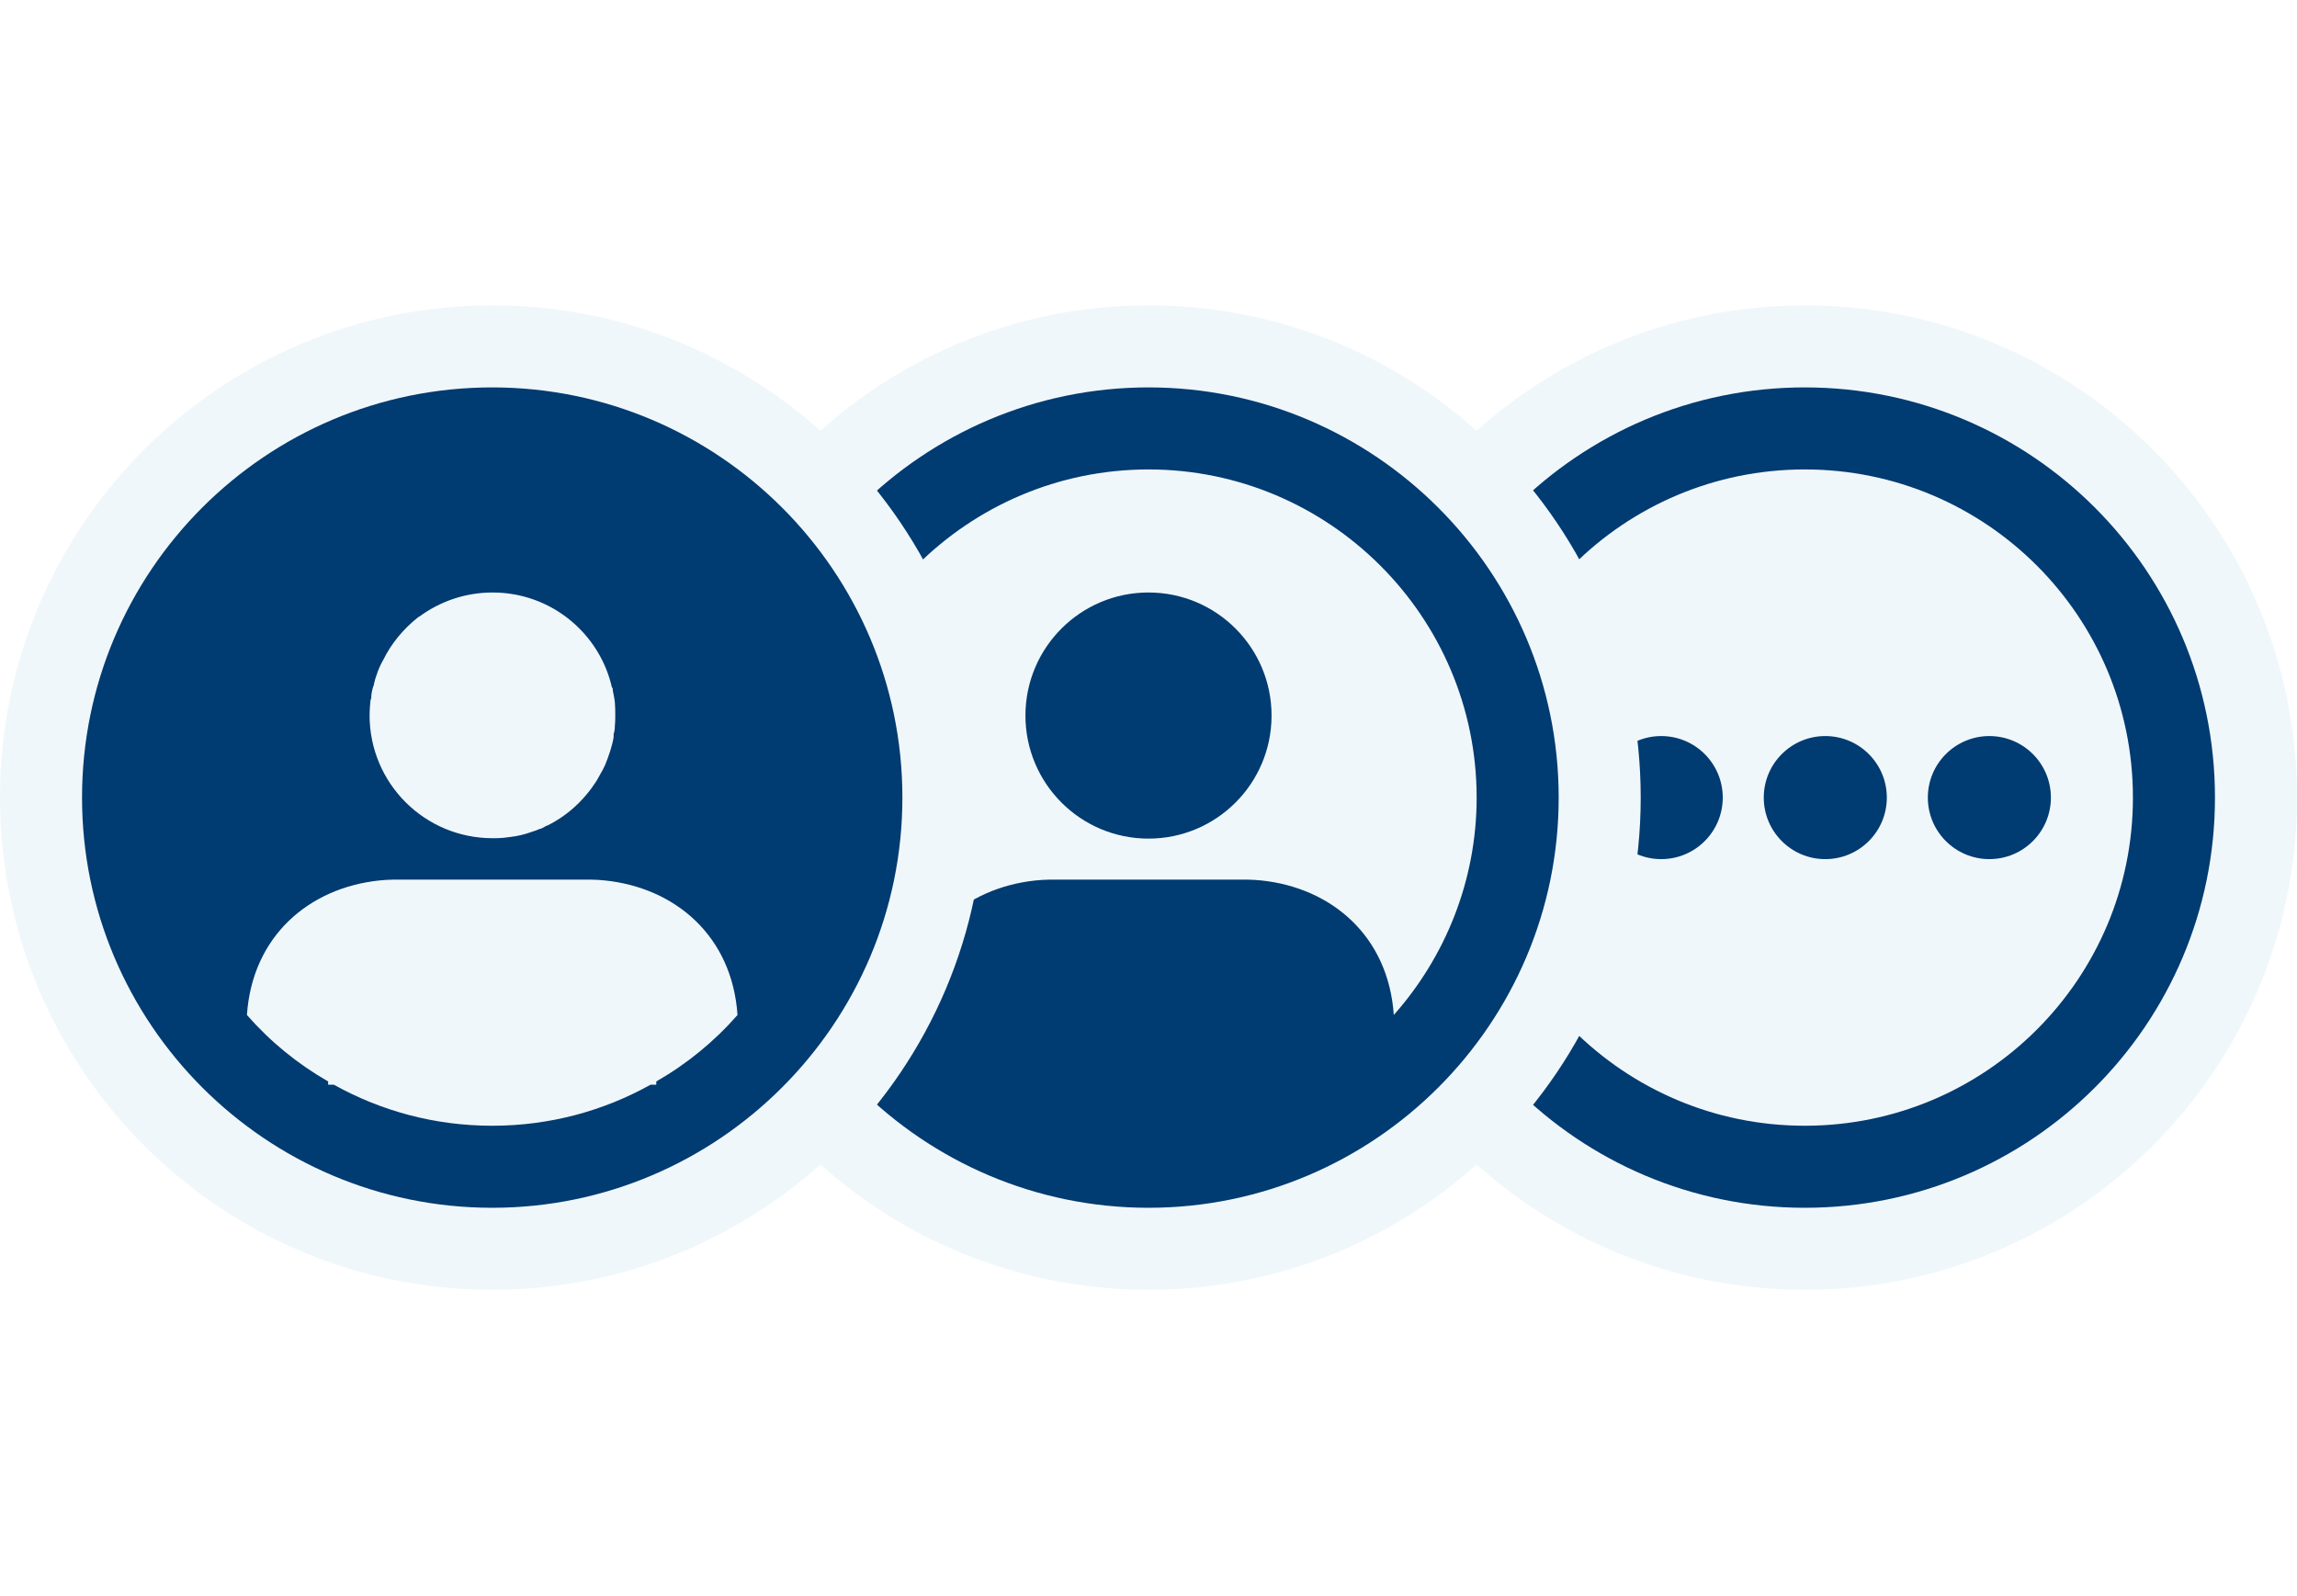
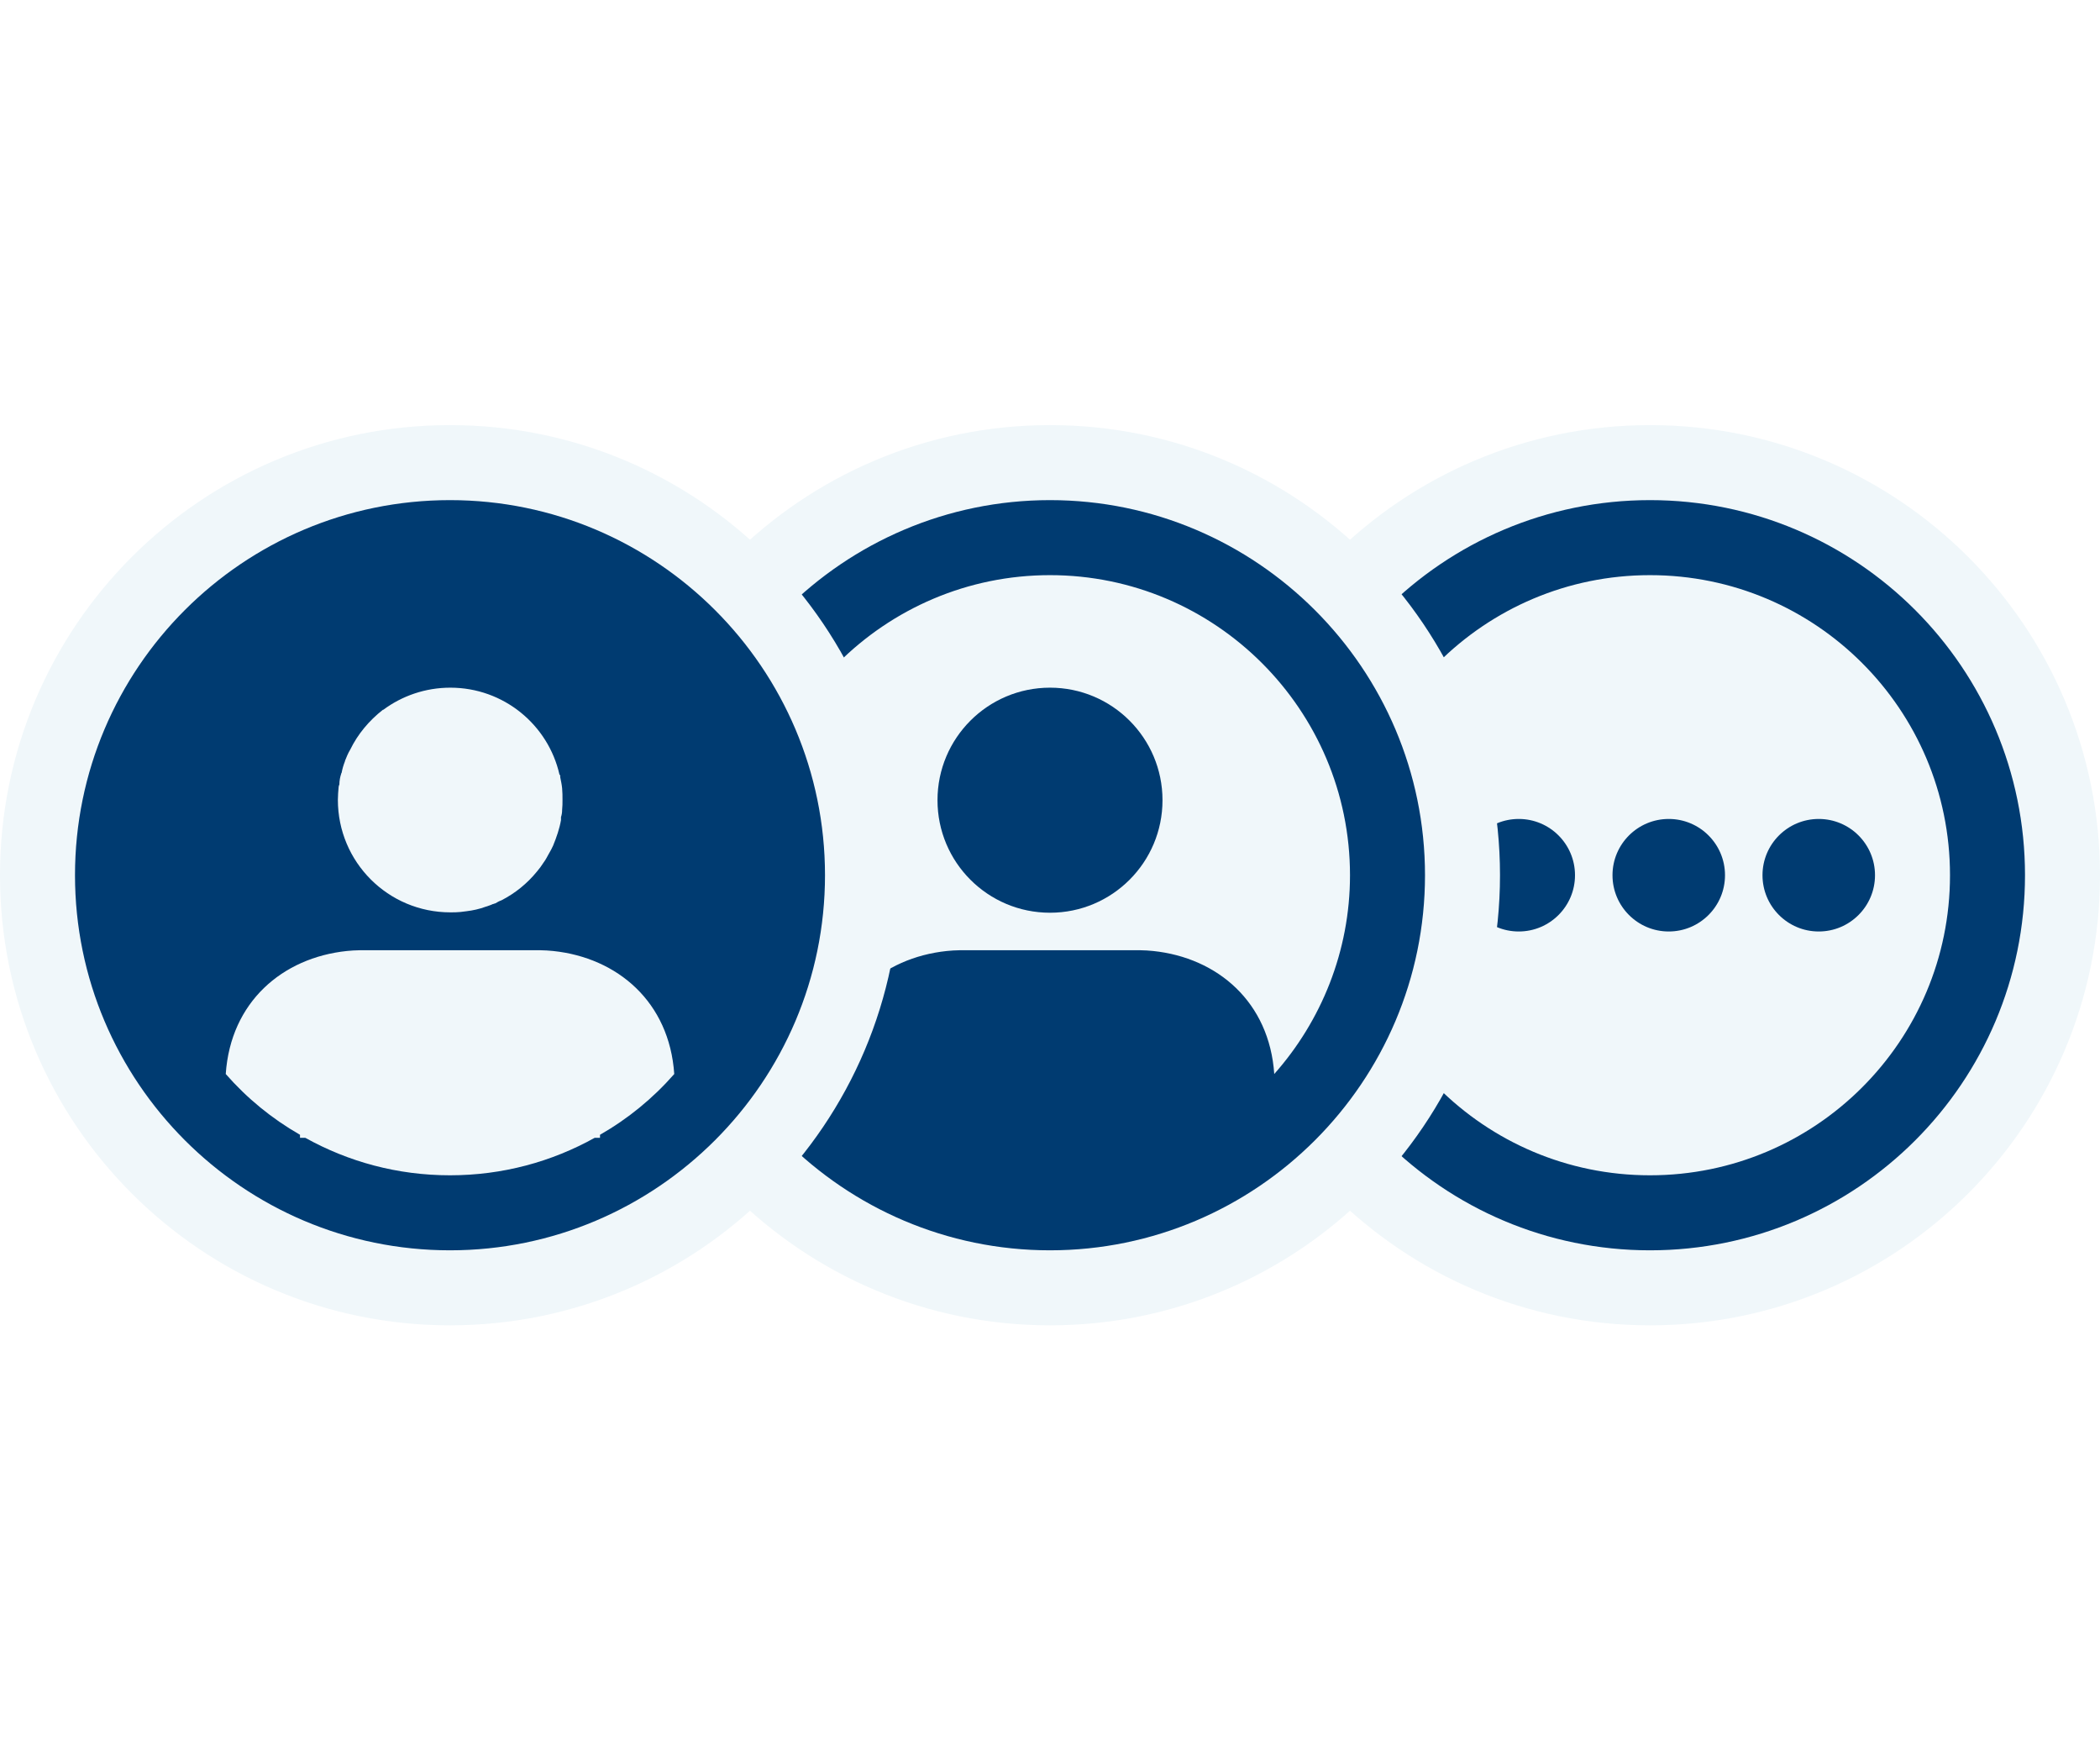
- <svg xmlns="http://www.w3.org/2000/svg" width="36" height="25" viewBox="0 0 56 24" fill="none">
+ <svg xmlns="http://www.w3.org/2000/svg" width="36" height="30" viewBox="0 0 56 24" fill="none">
  <circle cx="44" cy="12" r="12" fill="#F0F7FA" />
  <circle cx="44" cy="12" r="9" stroke="#003B71" stroke-width="2" />
  <circle cx="44.5" cy="12" r="1.5" fill="#003B71" />
  <circle cx="48.5" cy="12" r="1.5" fill="#003B71" />
  <circle cx="40.5" cy="12" r="1.5" fill="#003B71" />
  <circle cx="28" cy="12" r="12" fill="#F0F7FA" />
  <path fill-rule="evenodd" clip-rule="evenodd" d="M18 12C18 6.49 22.49 2 28 2C33.51 2 38 6.49 38 12C38 17.51 33.51 22 28 22C22.49 22 18 17.51 18 12ZM30.75 14.02C32.47 14.2 33.85 15.38 33.98 17.3C35.23 15.89 36 14.03 36 12C36 7.59 32.41 4 28 4C23.59 4 20 7.59 20 12C20 14.03 20.77 15.89 22.02 17.3C22.15 15.38 23.53 14.2 25.25 14.02C25.36 14.01 25.48 14 25.59 14H30.41C30.52 14 30.64 14.01 30.75 14.02ZM31 10C31 11.657 29.657 13 28 13C26.343 13 25 11.657 25 10C25 8.343 26.343 7 28 7C29.657 7 31 8.343 31 10Z" fill="#003B71" />
  <circle cx="12" cy="12" r="12" fill="#F0F7FA" />
  <path d="M12 2C6.48 2 2 6.48 2 12C2 17.51 6.48 22 12 22C17.51 22 22 17.51 22 12C22 6.48 17.51 2 12 2ZM9.03 9.65C9.03 9.63 9.04 9.6 9.05 9.58C9.05 9.48 9.07 9.38 9.1 9.29C9.1 9.28 9.1 9.28 9.11 9.27C9.13 9.16 9.16 9.06 9.2 8.96C9.2 8.95 9.2 8.95 9.2 8.95C9.24 8.85 9.28 8.75 9.34 8.65C9.54 8.24 9.84 7.88 10.21 7.59H10.22C10.72 7.22 11.34 7 12.01 7C13.43 7 14.62 7.99 14.92 9.32H14.93C14.94 9.34 14.94 9.36 14.94 9.39C14.96 9.49 14.98 9.58 14.99 9.68C15 9.79 15 9.89 15 9.99C15 10.08 15 10.17 14.99 10.26C14.99 10.33 14.98 10.39 14.96 10.45V10.53C14.92 10.76 14.84 10.99 14.75 11.21C14.72 11.28 14.68 11.35 14.64 11.42C14.59 11.51 14.55 11.59 14.49 11.67C14.44 11.75 14.38 11.83 14.32 11.9C14.06 12.22 13.74 12.48 13.37 12.67C13.31 12.69 13.26 12.72 13.21 12.75C13.19 12.75 13.16 12.77 13.14 12.77C13.08 12.8 13.01 12.82 12.95 12.84C12.79 12.9 12.61 12.94 12.44 12.96C12.38 12.97 12.34 12.97 12.28 12.98C12.19 12.99 12.1 12.99 12.01 12.99C10.35 12.99 9.01 11.65 9.01 9.99C9.01 9.88 9.02 9.77 9.03 9.65ZM16 18.92V19H15.86C14.71 19.64 13.4 20 12 20C10.6 20 9.29 19.64 8.14 19H8V18.92C7.25 18.49 6.59 17.95 6.02 17.3C6.15 15.38 7.53 14.2 9.25 14.02C9.36 14.01 9.48 14 9.59 14H14.41C14.52 14 14.64 14.01 14.75 14.02C16.47 14.2 17.85 15.38 17.98 17.3C17.41 17.95 16.75 18.49 16 18.92Z" fill="#003B71" />
</svg>
